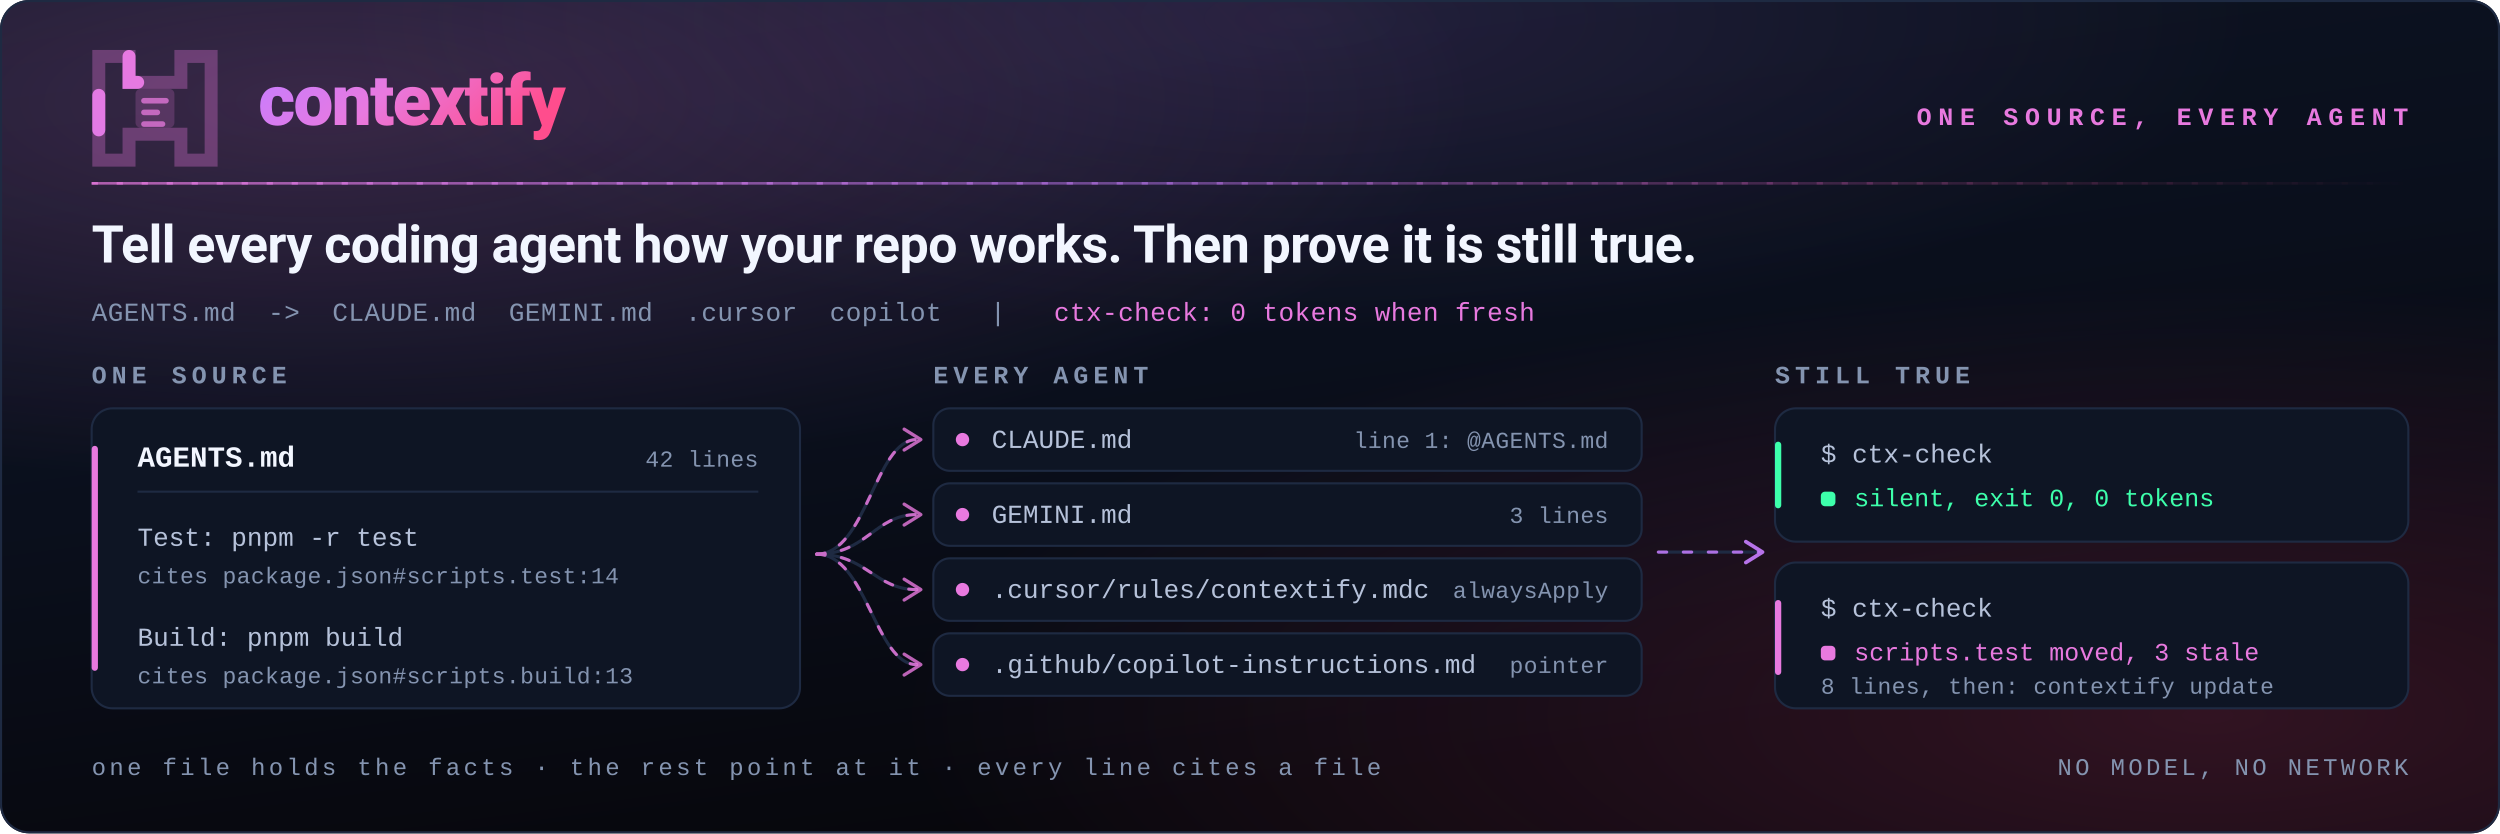
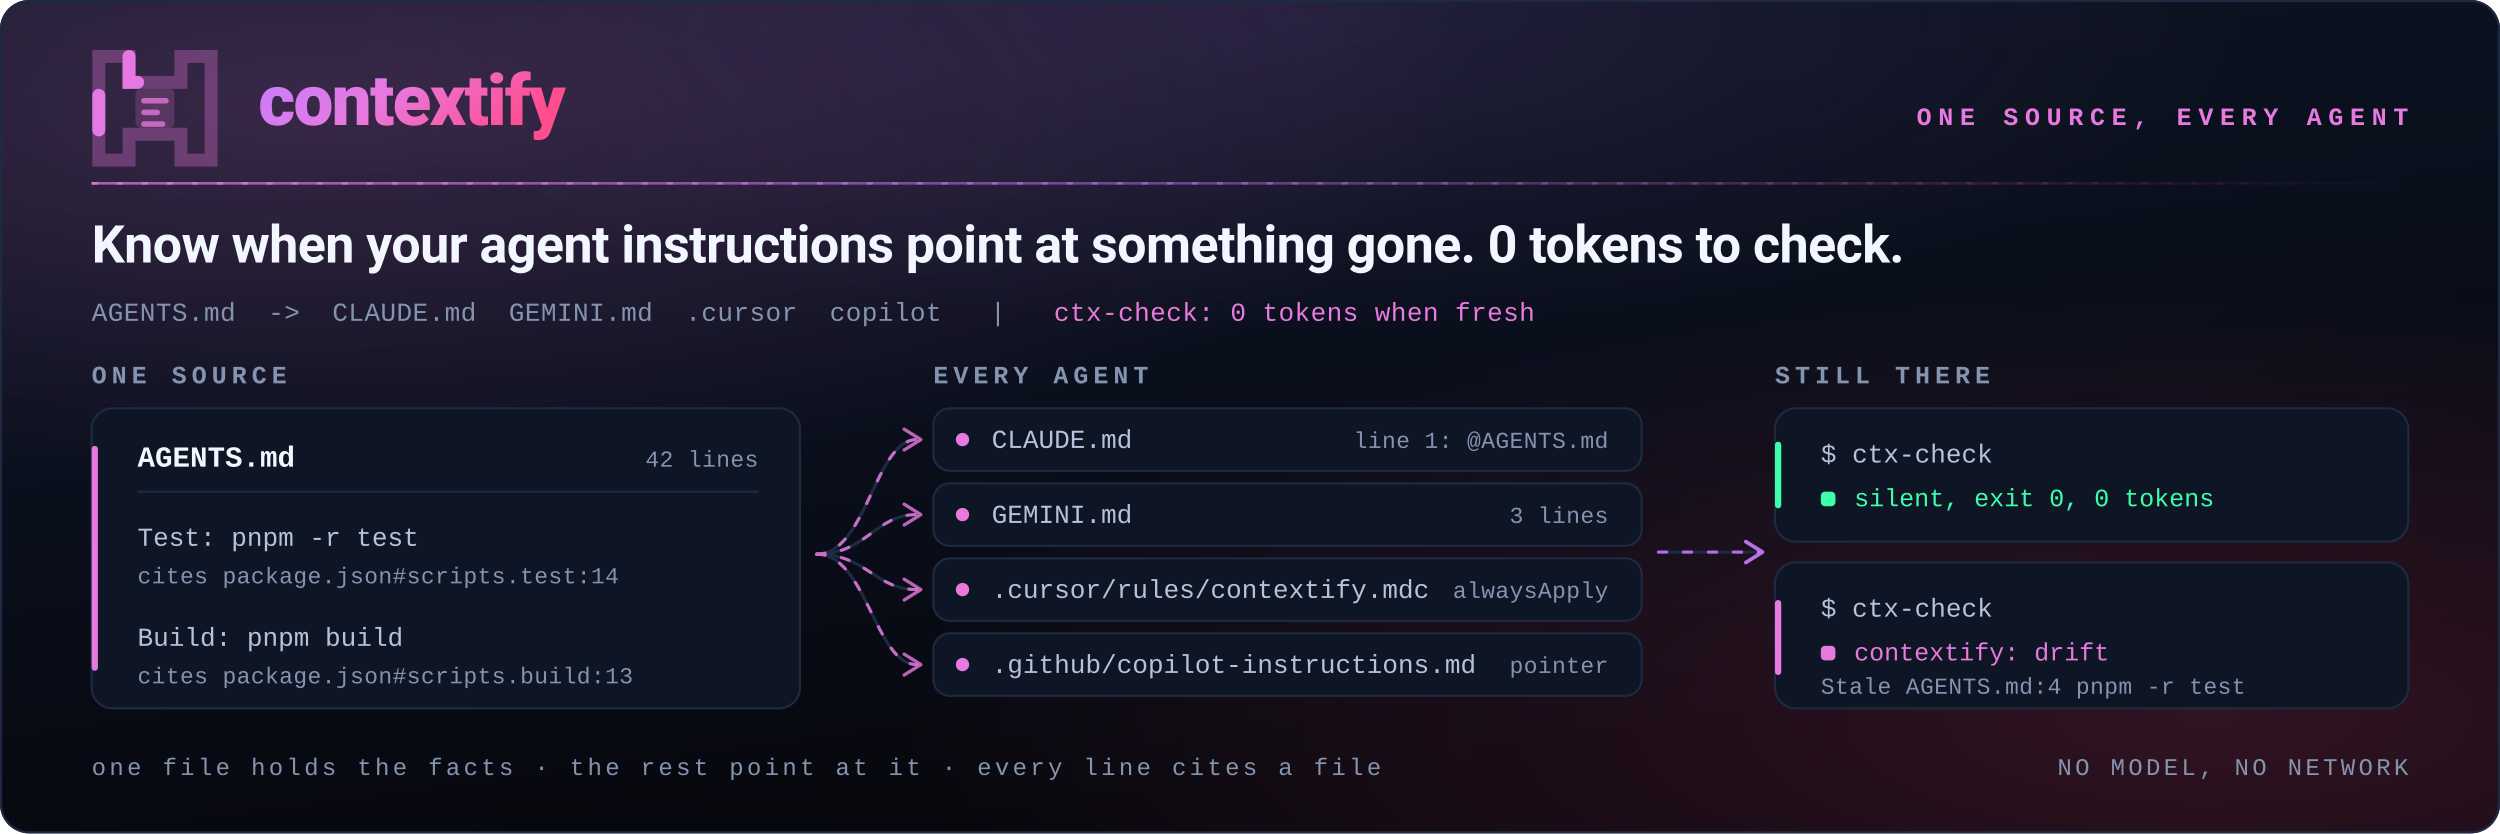
- <svg xmlns="http://www.w3.org/2000/svg" viewBox="0 0 1200 400" width="1200" height="400" role="img" aria-label="contextify: tell every coding agent how your repo works, then prove it is still true. One AGENTS.md carries the facts and every line cites a file. CLAUDE.md, GEMINI.md, the Cursor rule and the Copilot instructions point at it. ctx-check is silent while the evidence still holds.">
+ <svg xmlns="http://www.w3.org/2000/svg" viewBox="0 0 1200 400" width="1200" height="400" role="img" aria-label="contextify: know when your agent instructions point at something gone. One AGENTS.md carries the facts and every line cites a file. CLAUDE.md, GEMINI.md, the Cursor rule and the Copilot instructions point at it. ctx-check is silent while the evidence still holds.">
  <defs>
    <linearGradient id="cx-ground" x1="0" y1="0" x2="0.4" y2="1">
      <stop offset="0%" stop-color="#0E1524" />
      <stop offset="55%" stop-color="#0A0F1C" />
      <stop offset="100%" stop-color="#07070C" />
    </linearGradient>
    <radialGradient id="cx-bloomA" cx="0.13" cy="0.12" r="0.46">
      <stop offset="0%" stop-color="#E879DF" stop-opacity="0.20" />
      <stop offset="100%" stop-color="#E879DF" stop-opacity="0" />
    </radialGradient>
    <radialGradient id="cx-bloomB" cx="0.88" cy="0.86" r="0.52">
      <stop offset="0%" stop-color="#FF4D8D" stop-opacity="0.17" />
      <stop offset="100%" stop-color="#FF4D8D" stop-opacity="0" />
    </radialGradient>
    <radialGradient id="cx-bloomC" cx="0.52" cy="0.02" r="0.38">
      <stop offset="0%" stop-color="#C77DFF" stop-opacity="0.12" />
      <stop offset="100%" stop-color="#C77DFF" stop-opacity="0" />
    </radialGradient>
    <linearGradient id="cx-rule" gradientUnits="userSpaceOnUse" x1="44" y1="88" x2="1156" y2="88">
      <stop offset="0%" stop-color="#E879DF" stop-opacity="0.70" />
      <stop offset="46%" stop-color="#C77DFF" stop-opacity="0.45" />
      <stop offset="100%" stop-color="#FF4D8D" stop-opacity="0" />
    </linearGradient>
    <linearGradient id="cx-ink" gradientUnits="userSpaceOnUse" x1="38" y1="212" x2="218" y2="44">
      <stop class="cxs1" offset="0%" stop-color="#C77DFF" />
      <stop class="cxs2" offset="52%" stop-color="#E879DF" />
      <stop class="cxs3" offset="100%" stop-color="#FF4D8D" />
    </linearGradient>
    <linearGradient id="cx-word" x1="0" y1="0" x2="1" y2="0.25">
      <stop class="cxs1" offset="0%" stop-color="#C77DFF" />
      <stop class="cxs2" offset="46%" stop-color="#E879DF" />
      <stop class="cxs3" offset="100%" stop-color="#FF4D8D" />
    </linearGradient>
    <clipPath id="cx-frame">
      <rect width="1200" height="400" rx="14" />
    </clipPath>
  </defs>
  <style>
    .disp { font-family: system-ui, -apple-system, 'Segoe UI', Roboto, 'Helvetica Neue', Arial, sans-serif; }
    .mono { font-family: ui-monospace, SFMono-Regular, 'SF Mono', Menlo, Consolas, 'Liberation Mono', monospace; }
    .kick  { font-size: 12px; font-weight: 600; letter-spacing: 3.2px; fill: #E879DF; }
    .lede  { font-size: 25px; font-weight: 700; fill: #F2F6FF; letter-spacing: -0.3px; }
    .eyeb  { font-size: 12.5px; fill: #8494B0; letter-spacing: 0.2px; }
    .colhd { font-size: 12px; font-weight: 600; letter-spacing: 2.4px; fill: #8494B0; }
    .name  { font-size: 14px; font-weight: 600; fill: #F2F6FF; }
    .body  { font-size: 12.5px; fill: #B6C2DA; }
    .cite  { font-size: 11px; fill: #8494B0; letter-spacing: 0.2px; }
    .tag   { font-size: 11.5px; letter-spacing: 1.6px; fill: #8494B0; }
    .card  { fill: #0E1524; stroke: #1E2A42; stroke-width: 1; }

    @keyframes cx-breathe { 0%,100% { opacity:0.64; } 50% { opacity:1; } }
    .cxbloom { animation: cx-breathe 11s ease-in-out infinite; }
    @keyframes cx-flow { to { stroke-dashoffset: -240; } }
    .flowline { animation: cx-flow 14s linear infinite; }
    @keyframes cx-fan { to { stroke-dashoffset: -96; } }
    .fanline { animation: cx-fan 6s linear infinite; }
    @keyframes cx-travel { from { stroke-dashoffset: -16; } to { stroke-dashoffset: -116; } }
    .cxlit { animation: cx-travel 8s linear infinite; }
    @keyframes cx-pip { 0%,100% { opacity:0.45; } 50% { opacity:1; } }
    .p1 { animation: cx-pip 6s ease-in-out infinite 0s; }
    .p2 { animation: cx-pip 6s ease-in-out infinite 0.4s; }
    .p3 { animation: cx-pip 6s ease-in-out infinite 0.8s; }
    .p4 { animation: cx-pip 6s ease-in-out infinite 1.2s; }
    .stA { animation: cx-pip 6s ease-in-out infinite 0s; }
    .stB { animation: cx-pip 6s ease-in-out infinite 3s; }
    @keyframes cx-k1 { 0%,100% { stop-color:#C77DFF; } 50% { stop-color:#E879DF; } }
    @keyframes cx-k2 { 0%,100% { stop-color:#E879DF; } 50% { stop-color:#FF4D8D; } }
    @keyframes cx-k3 { 0%,100% { stop-color:#FF4D8D; } 50% { stop-color:#E879DF; } }
    .cxs1 { animation: cx-k1 12s ease-in-out infinite; }
    .cxs2 { animation: cx-k2 12s ease-in-out infinite; }
    .cxs3 { animation: cx-k3 12s ease-in-out infinite; }
    @media (prefers-reduced-motion: reduce) { * { animation: none !important; } }
  </style>
  <g clip-path="url(#cx-frame)">
    <rect width="1200" height="400" fill="url(#cx-ground)" />
    <g class="cxbloom">
      <rect width="1200" height="400" fill="url(#cx-bloomA)" />
      <rect width="1200" height="400" fill="url(#cx-bloomB)" />
      <rect width="1200" height="400" fill="url(#cx-bloomC)" />
    </g>
  </g>
  <rect x="0.5" y="0.5" width="1199" height="399" rx="13.5" fill="none" stroke="#1E2A42" stroke-width="1" />
  <g transform="translate(32.9,10.5) scale(2.074)">
    <rect x="15.5" y="15.5" width="9" height="9" rx="1.2" fill="#E879DF" fill-opacity="0.20" />
    <g fill="#E879DF" fill-opacity="0.75">
      <rect x="16.8" y="17.6" width="6.4" height="1.3" rx="0.65" />
      <rect x="16.8" y="20.3" width="4.4" height="1.3" rx="0.65" />
      <rect x="16.8" y="23.0" width="5.6" height="1.3" rx="0.65" />
    </g>
    <g fill="none" stroke-linejoin="miter" stroke-miterlimit="8">
      <path d="M14 8 H7 V32 H14 V26 H26 V32 H33 V8 H26 V14 H14 V8 Z" stroke="#E879DF" stroke-opacity="0.32" stroke-width="3" />
      <path class="cxlit" d="M14 8 H7 V32 H14 V26 H26 V32 H33 V8 H26 V14 H14 V8 Z" stroke="url(#cx-ink)" stroke-width="3" stroke-linecap="round" pathLength="100" stroke-dasharray="8 92" stroke-dashoffset="-16" />
    </g>
  </g>
  <text class="disp" x="124" y="60" font-size="34" font-weight="800" letter-spacing="-0.8" fill="url(#cx-word)">contextify</text>
  <text class="mono kick" x="1156" y="60" text-anchor="end">ONE SOURCE, EVERY AGENT</text>
  <line x1="44" y1="88" x2="1156" y2="88" stroke="url(#cx-rule)" stroke-width="1.25" />
  <line class="flowline" x1="44" y1="88" x2="1156" y2="88" stroke="url(#cx-rule)" stroke-width="1.25" stroke-dasharray="3 9" />
-   <text class="disp lede" x="44" y="126" textLength="1112" lengthAdjust="spacing">Tell every coding agent how your repo works. Then prove it is still true.</text>
+   <text class="disp lede" x="44" y="126" textLength="1112" lengthAdjust="spacing">Know when your agent instructions point at something gone. 0 tokens to check.</text>
  <text class="mono eyeb" x="44" y="154" xml:space="preserve">AGENTS.md  -&gt;  CLAUDE.md  GEMINI.md  .cursor  copilot   |   <tspan fill="#E879DF">ctx-check: 0 tokens when fresh</tspan>
  </text>
  <text class="mono colhd" x="44" y="184">ONE SOURCE</text>
  <text class="mono colhd" x="448" y="184">EVERY AGENT</text>
-   <text class="mono colhd" x="852" y="184">STILL TRUE</text>
+   <text class="mono colhd" x="852" y="184">STILL THERE</text>
  <rect x="44" y="196" width="340" height="144" rx="10" class="card" />
  <rect x="44" y="214" width="3" height="108" rx="1.5" fill="#E879DF" />
  <text class="mono name" x="66" y="224">AGENTS.md</text>
  <text class="mono cite" x="364" y="224" text-anchor="end">42 lines</text>
  <line x1="66" y1="236" x2="364" y2="236" stroke="#1E2A42" stroke-width="1" />
  <text class="mono body" x="66" y="262">Test:  pnpm -r test</text>
  <text class="mono cite" x="66" y="280">cites package.json#scripts.test:14</text>
  <text class="mono body" x="66" y="310">Build: pnpm build</text>
  <text class="mono cite" x="66" y="328">cites package.json#scripts.build:13</text>
  <g fill="none" stroke="#1E2A42" stroke-width="1.5">
    <path d="M392 266 C 416 266, 420 211, 440 211" />
    <path d="M392 266 C 416 266, 420 247, 440 247" />
    <path d="M392 266 C 416 266, 420 283, 440 283" />
    <path d="M392 266 C 416 266, 420 319, 440 319" />
  </g>
  <g class="fanline" fill="none" stroke="#E879DF" stroke-width="1.5" stroke-dasharray="4 8" stroke-linecap="round" opacity="0.85">
    <path d="M392 266 C 416 266, 420 211, 440 211" />
    <path d="M392 266 C 416 266, 420 247, 440 247" />
    <path d="M392 266 C 416 266, 420 283, 440 283" />
    <path d="M392 266 C 416 266, 420 319, 440 319" />
  </g>
  <g fill="none" stroke="#E879DF" stroke-width="1.6" stroke-linecap="round" stroke-linejoin="round" opacity="0.8">
    <path d="M434 206 L442 211 L434 216" />
    <path d="M434 242 L442 247 L434 252" />
    <path d="M434 278 L442 283 L434 288" />
    <path d="M434 314 L442 319 L434 324" />
  </g>
  <g>
    <rect x="448" y="196" width="340" height="30" rx="8" class="card" />
    <circle class="p1" cx="462" cy="211" r="3.2" fill="#E879DF" />
    <text class="mono body" x="476" y="215">CLAUDE.md</text>
    <text class="mono cite" x="772" y="215" text-anchor="end">line 1: @AGENTS.md</text>
    <rect x="448" y="232" width="340" height="30" rx="8" class="card" />
    <circle class="p2" cx="462" cy="247" r="3.2" fill="#E879DF" />
    <text class="mono body" x="476" y="251">GEMINI.md</text>
    <text class="mono cite" x="772" y="251" text-anchor="end">3 lines</text>
    <rect x="448" y="268" width="340" height="30" rx="8" class="card" />
    <circle class="p3" cx="462" cy="283" r="3.2" fill="#E879DF" />
    <text class="mono body" x="476" y="287">.cursor/rules/contextify.mdc</text>
    <text class="mono cite" x="772" y="287" text-anchor="end">alwaysApply</text>
    <rect x="448" y="304" width="340" height="30" rx="8" class="card" />
    <circle class="p4" cx="462" cy="319" r="3.2" fill="#E879DF" />
    <text class="mono body" x="476" y="323">.github/copilot-instructions.md</text>
    <text class="mono cite" x="772" y="323" text-anchor="end">pointer</text>
  </g>
  <g fill="none" stroke="#1E2A42" stroke-width="1.5">
    <path d="M796 265 H844" />
  </g>
  <g class="fanline" fill="none" stroke="#C77DFF" stroke-width="1.5" stroke-dasharray="4 8" stroke-linecap="round" opacity="0.85">
    <path d="M796 265 H844" />
  </g>
  <path d="M838 260 L846 265 L838 270" fill="none" stroke="#C77DFF" stroke-width="1.8" stroke-linecap="round" stroke-linejoin="round" opacity="0.9" />
  <g>
    <rect x="852" y="196" width="304" height="64" rx="10" class="card" />
    <rect x="852" y="212" width="3" height="32" rx="1.5" fill="#3DFFAB" />
    <text class="mono body" x="874" y="222">$ ctx-check</text>
    <rect class="stA" x="874" y="236" width="7" height="7" rx="2" fill="#3DFFAB" />
    <text class="mono" x="890" y="243" font-size="12" fill="#3DFFAB">silent, exit 0, 0 tokens</text>
    <rect x="852" y="270" width="304" height="70" rx="10" class="card" />
    <rect x="852" y="288" width="3" height="36" rx="1.5" fill="#E879DF" />
    <text class="mono body" x="874" y="296">$ ctx-check</text>
    <rect class="stB" x="874" y="310" width="7" height="7" rx="2" fill="#E879DF" />
-     <text class="mono" x="890" y="317" font-size="12" fill="#E879DF">scripts.test moved, 3 stale</text>
-     <text class="mono cite" x="874" y="333">8 lines, then: contextify update</text>
+     <text class="mono" x="890" y="317" font-size="12" fill="#E879DF">contextify: drift</text>
+     <text class="mono cite" x="874" y="333">Stale AGENTS.md:4 pnpm -r test</text>
  </g>
  <text class="mono tag" x="44" y="372">one file holds the facts  ·  the rest point at it  ·  every line cites a file</text>
  <text class="mono tag" x="1156" y="372" text-anchor="end">NO MODEL, NO NETWORK</text>
</svg>
